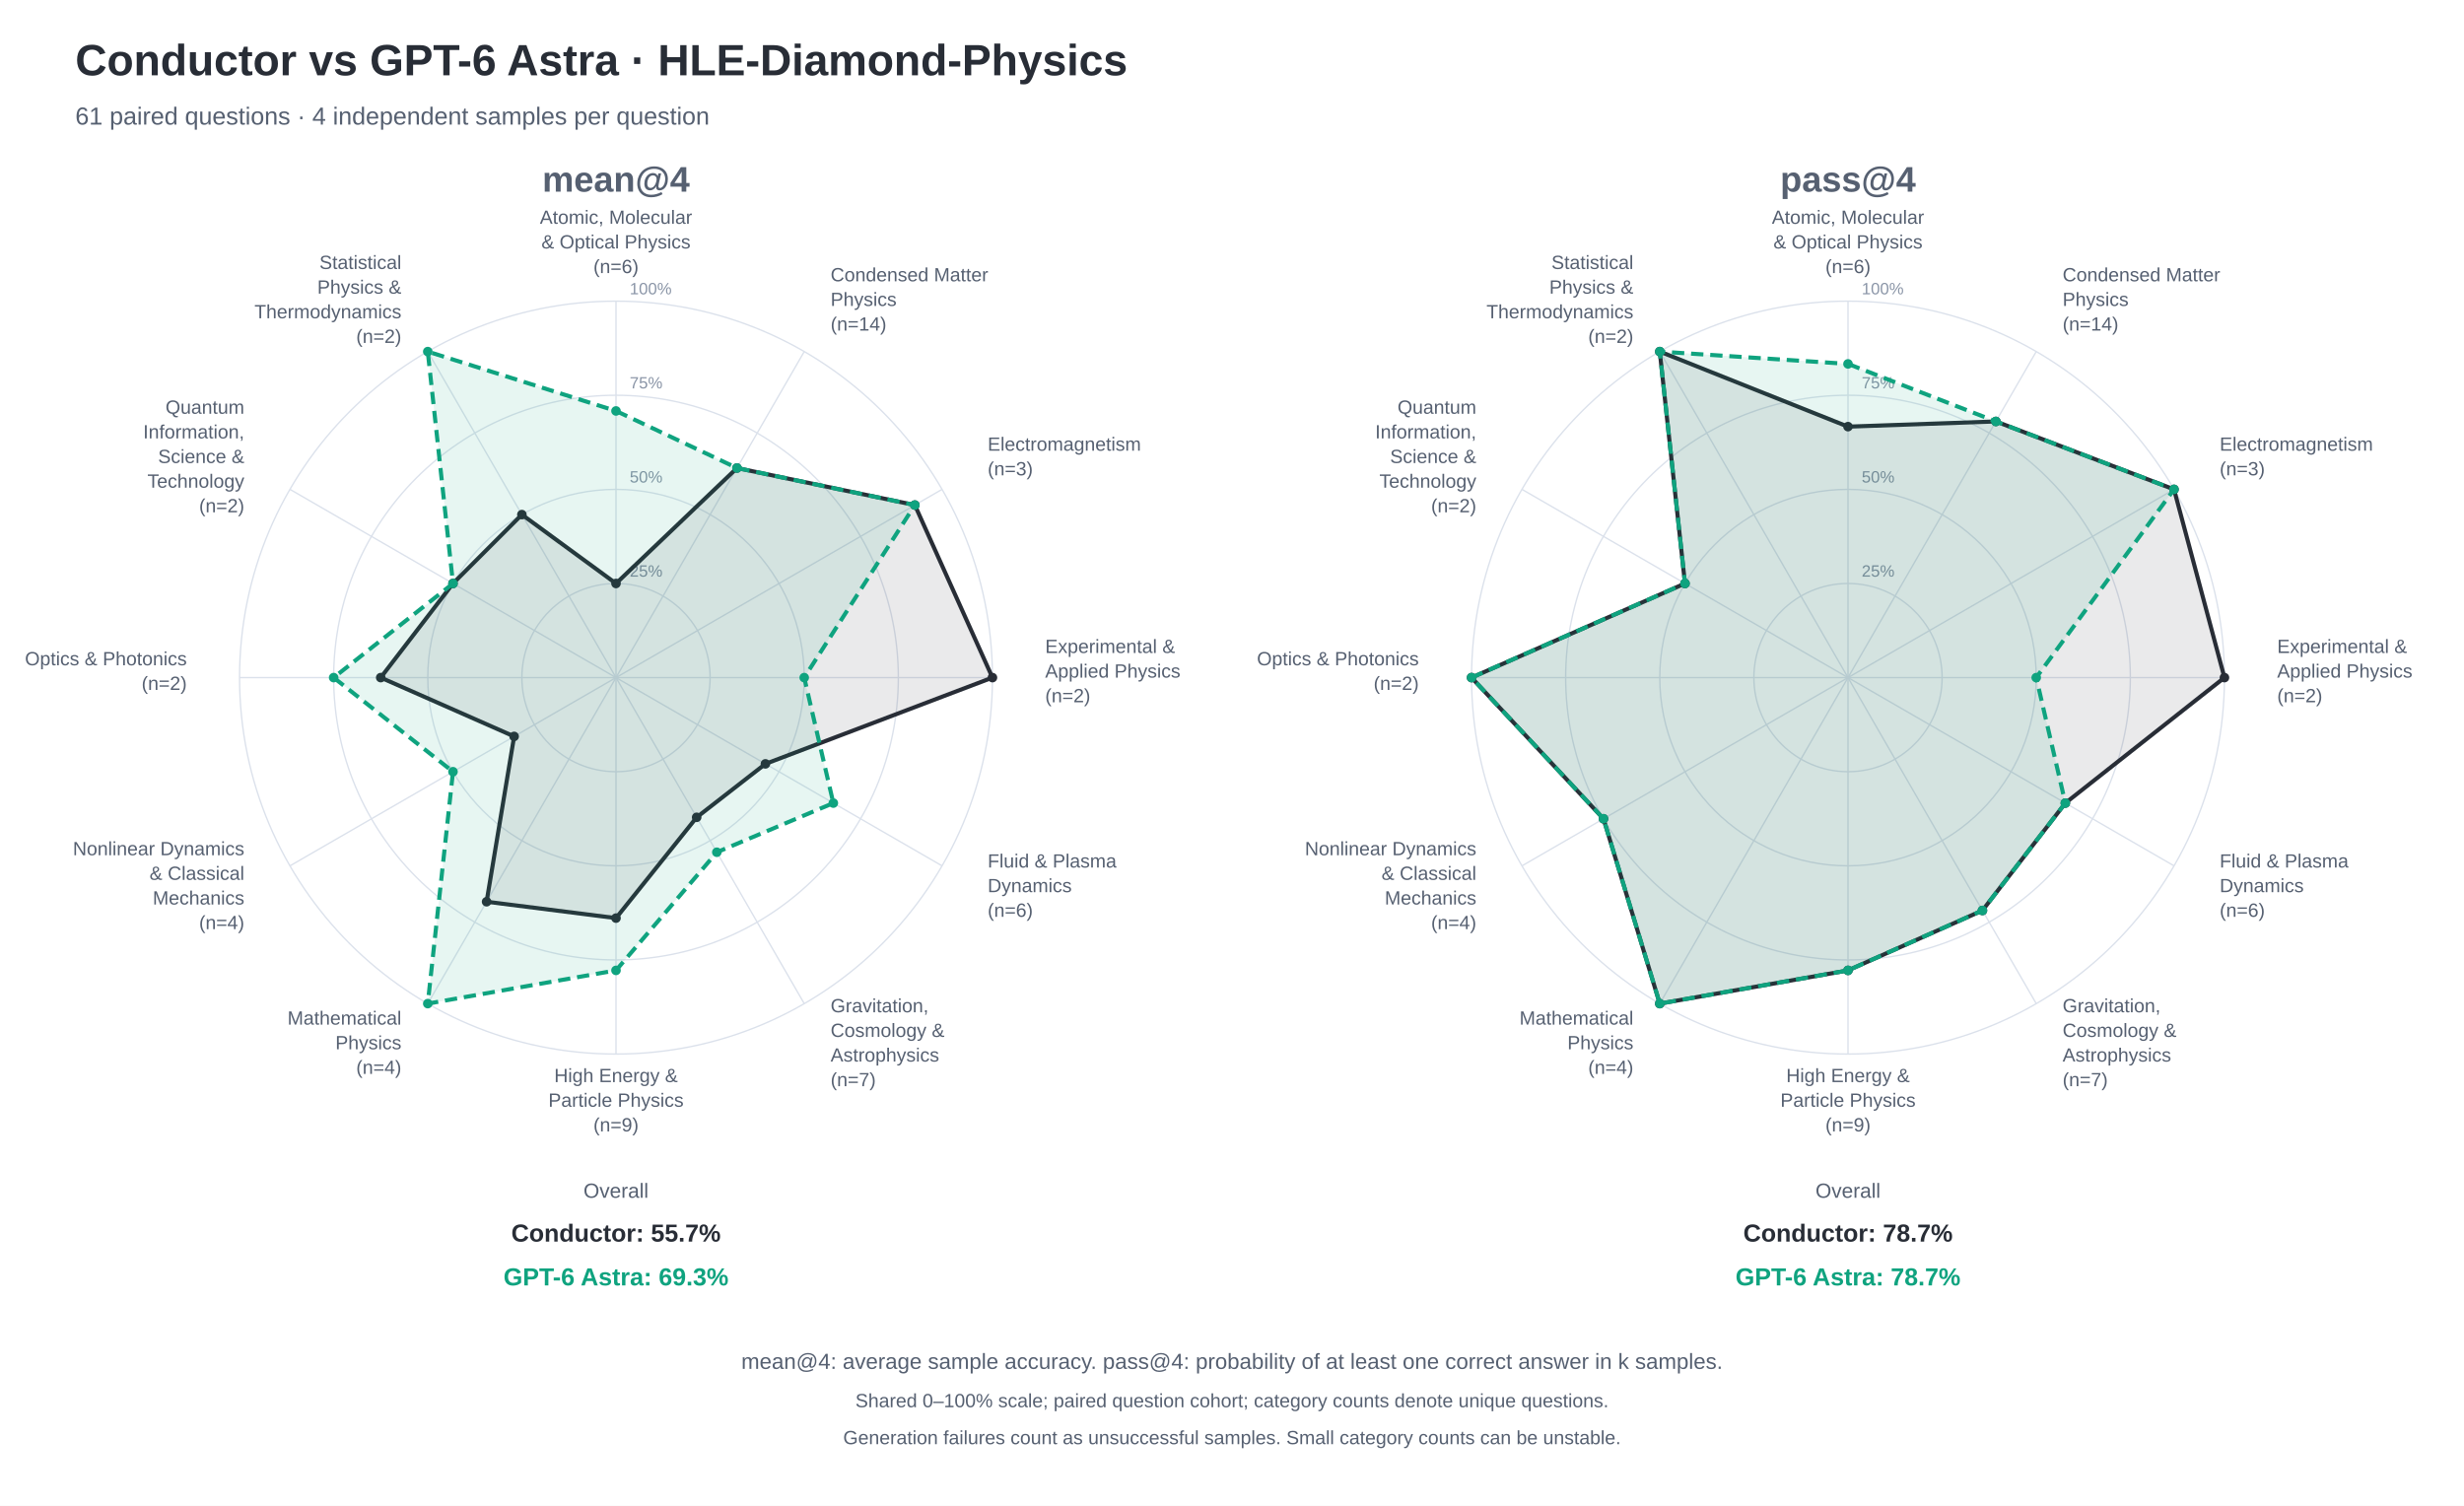
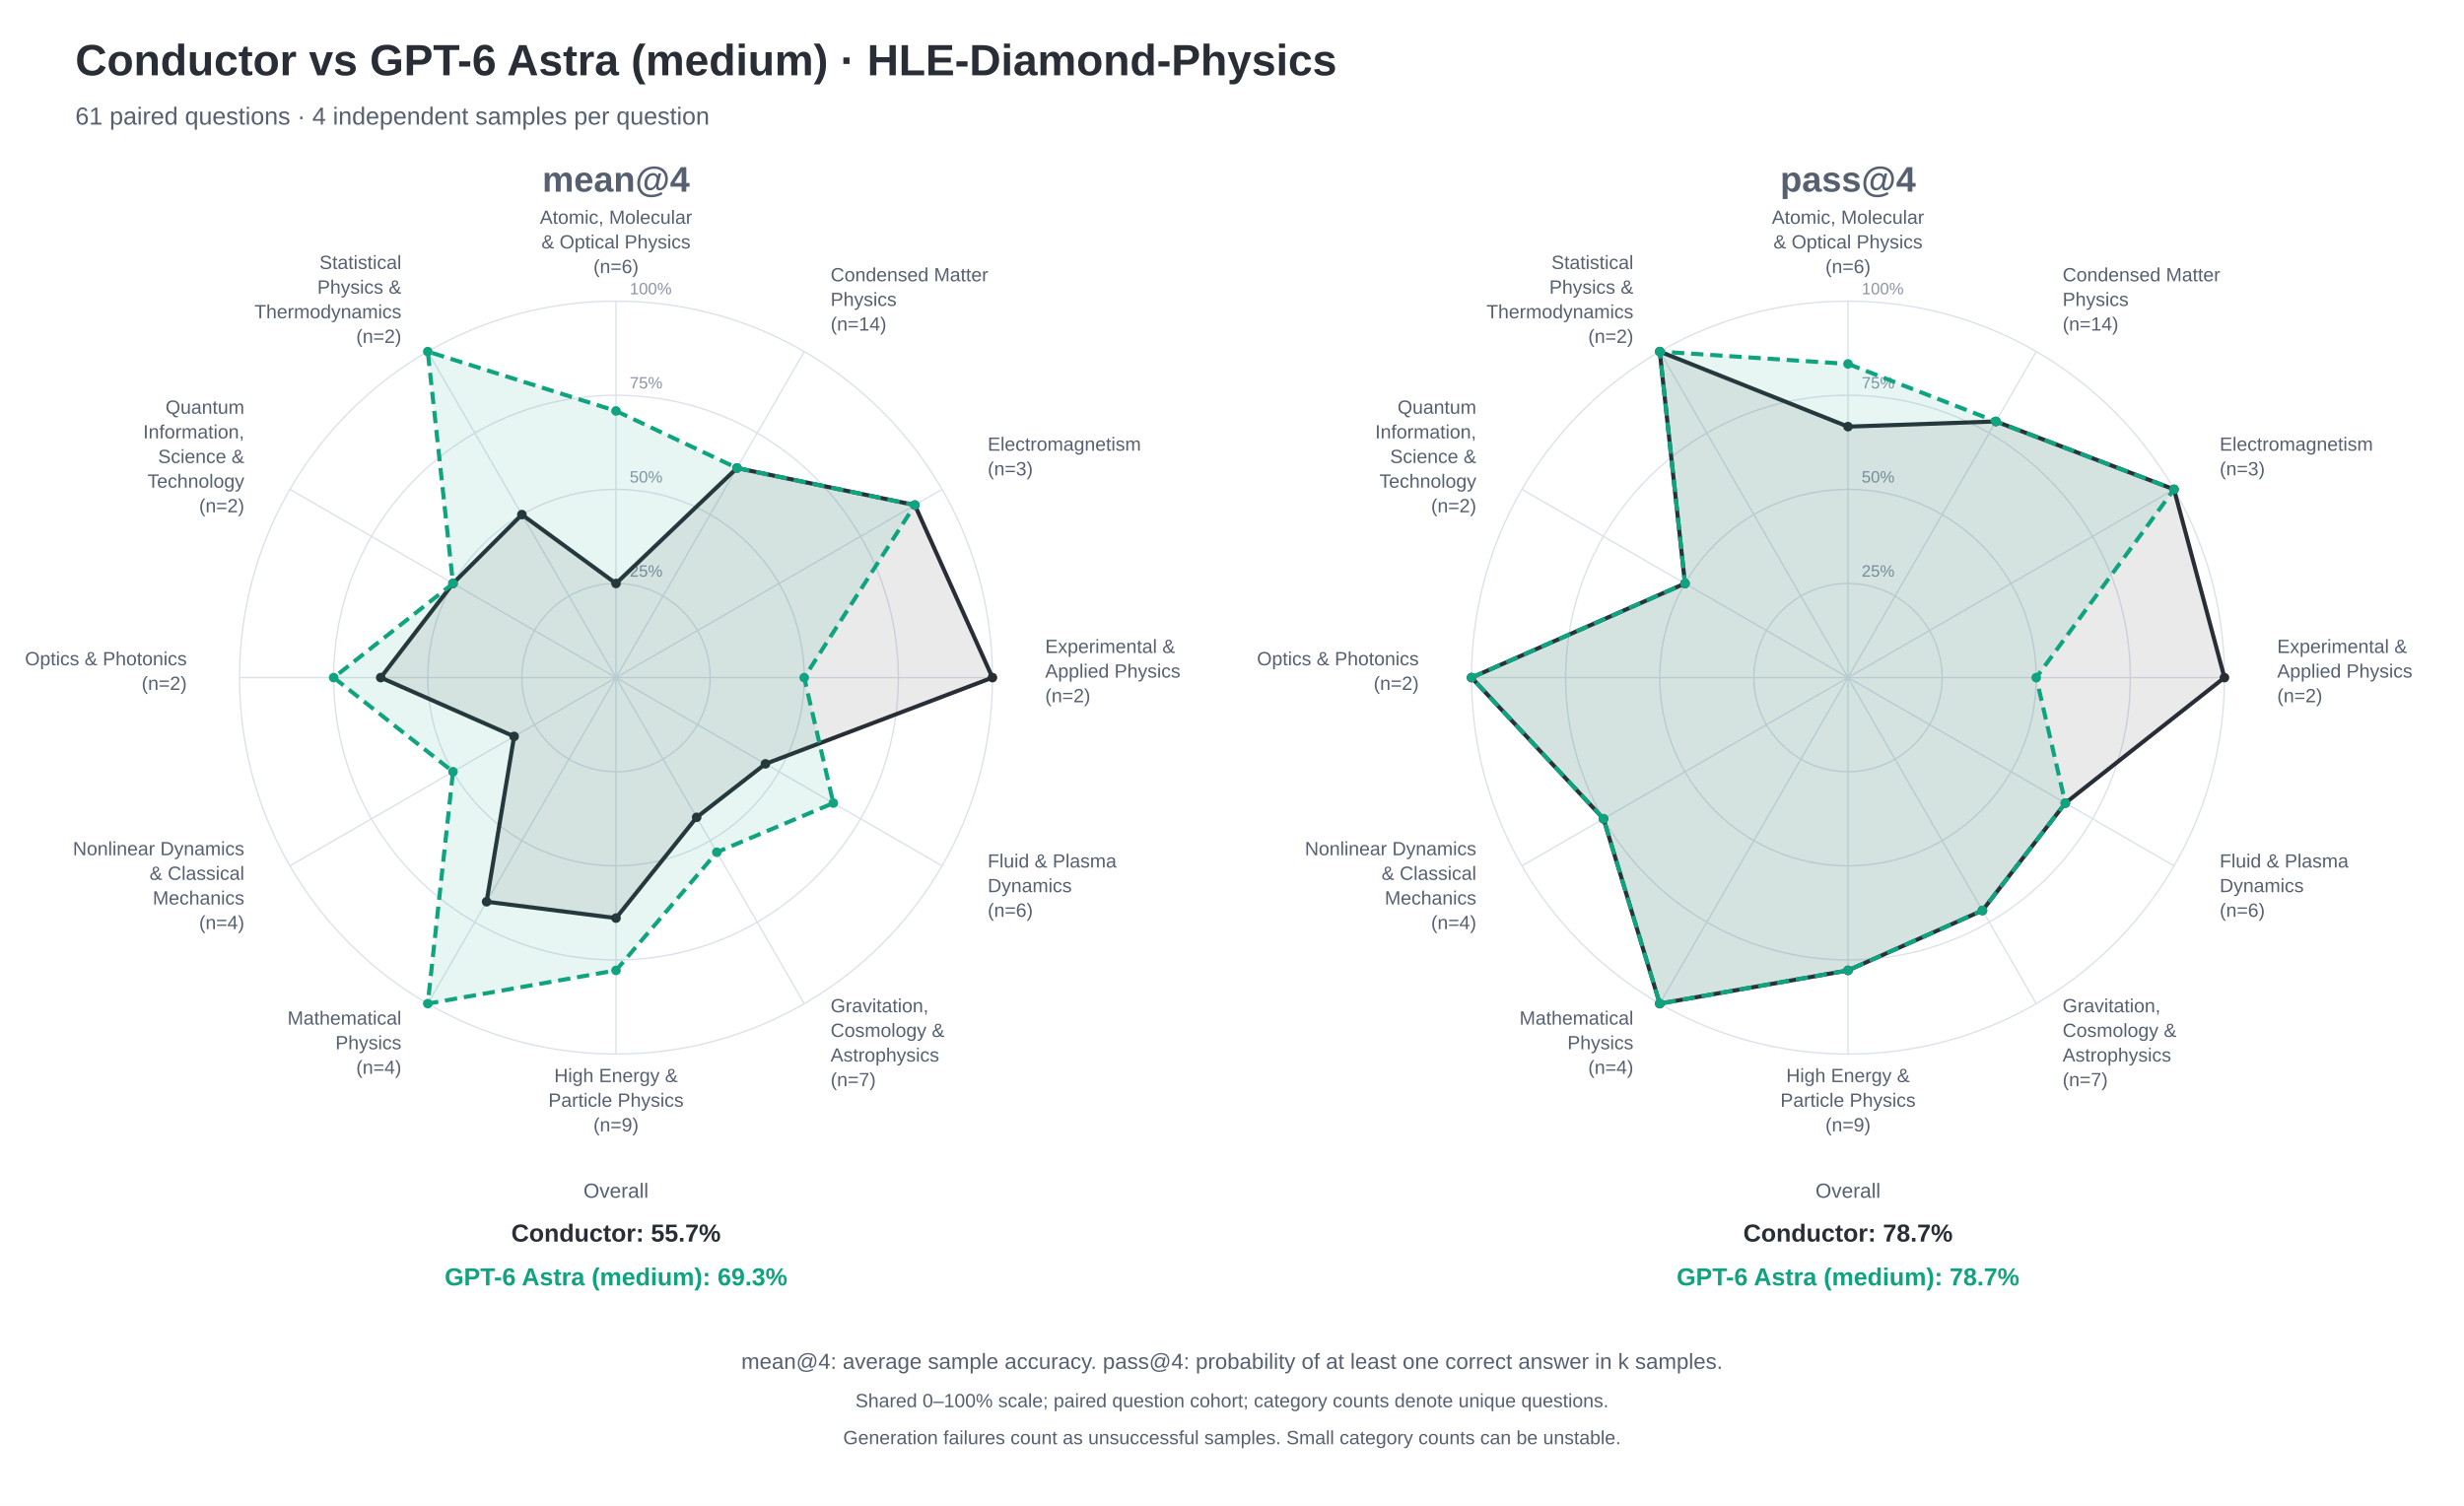
<svg xmlns="http://www.w3.org/2000/svg" width="1800" height="1100" viewBox="0 0 1800 1100" role="img">
  <rect width="1800" height="1100" fill="white" />
  <g font-family="Arial, sans-serif" fill="#282d36">
-     <text x="55" y="55" text-anchor="start" font-size="32" fill="#282d36" font-weight="bold">Conductor vs GPT-6 Astra · HLE-Diamond-Physics</text>
+     <text x="55" y="55" text-anchor="start" font-size="32" fill="#282d36" font-weight="bold">Conductor vs GPT-6 Astra (medium) · HLE-Diamond-Physics</text>
    <text x="55" y="91" text-anchor="start" font-size="18" fill="#566071" font-weight="normal">61 paired questions · 4 independent samples per question</text>
    <text x="450" y="140" text-anchor="middle" font-size="26" fill="#566071" font-weight="bold">mean@4</text>
    <circle cx="450" cy="495" r="68.75" fill="none" stroke="#dbe1eb" />
    <text x="460" y="421.25" text-anchor="start" font-size="12" fill="#8994a6" font-weight="normal">25%</text>
    <circle cx="450" cy="495" r="137.5" fill="none" stroke="#dbe1eb" />
    <text x="460" y="352.5" text-anchor="start" font-size="12" fill="#8994a6" font-weight="normal">50%</text>
    <circle cx="450" cy="495" r="206.25" fill="none" stroke="#dbe1eb" />
    <text x="460" y="283.75" text-anchor="start" font-size="12" fill="#8994a6" font-weight="normal">75%</text>
    <circle cx="450" cy="495" r="275" fill="none" stroke="#dbe1eb" />
    <text x="460" y="215" text-anchor="start" font-size="12" fill="#8994a6" font-weight="normal">100%</text>
    <path d="M 450 495 L 450.0 220.0" stroke="#dbe1eb" />
    <text x="450.0" y="163.5" text-anchor="middle" font-size="14" fill="#566071" font-weight="normal">Atomic, Molecular</text>
    <text x="450.0" y="181.5" text-anchor="middle" font-size="14" fill="#566071" font-weight="normal">&amp; Optical Physics</text>
    <text x="450.0" y="199.5" text-anchor="middle" font-size="14" fill="#566071" font-weight="normal">(n=6)</text>
    <path d="M 450 495 L 587.5 256.843" stroke="#dbe1eb" />
    <text x="606.75" y="205.501" text-anchor="start" font-size="14" fill="#566071" font-weight="normal">Condensed Matter</text>
    <text x="606.75" y="223.501" text-anchor="start" font-size="14" fill="#566071" font-weight="normal">Physics</text>
    <text x="606.75" y="241.501" text-anchor="start" font-size="14" fill="#566071" font-weight="normal">(n=14)</text>
    <path d="M 450 495 L 688.157 357.5" stroke="#dbe1eb" />
    <text x="721.499" y="329.25" text-anchor="start" font-size="14" fill="#566071" font-weight="normal">Electromagnetism</text>
    <text x="721.499" y="347.25" text-anchor="start" font-size="14" fill="#566071" font-weight="normal">(n=3)</text>
    <path d="M 450 495 L 725.0 495.0" stroke="#dbe1eb" />
    <text x="763.5" y="477.0" text-anchor="start" font-size="14" fill="#566071" font-weight="normal">Experimental &amp;</text>
    <text x="763.5" y="495.0" text-anchor="start" font-size="14" fill="#566071" font-weight="normal">Applied Physics</text>
    <text x="763.5" y="513.0" text-anchor="start" font-size="14" fill="#566071" font-weight="normal">(n=2)</text>
    <path d="M 450 495 L 688.157 632.5" stroke="#dbe1eb" />
    <text x="721.499" y="633.75" text-anchor="start" font-size="14" fill="#566071" font-weight="normal">Fluid &amp; Plasma</text>
    <text x="721.499" y="651.75" text-anchor="start" font-size="14" fill="#566071" font-weight="normal">Dynamics</text>
    <text x="721.499" y="669.75" text-anchor="start" font-size="14" fill="#566071" font-weight="normal">(n=6)</text>
    <path d="M 450 495 L 587.5 733.157" stroke="#dbe1eb" />
    <text x="606.75" y="739.499" text-anchor="start" font-size="14" fill="#566071" font-weight="normal">Gravitation,</text>
    <text x="606.75" y="757.499" text-anchor="start" font-size="14" fill="#566071" font-weight="normal">Cosmology &amp;</text>
    <text x="606.75" y="775.499" text-anchor="start" font-size="14" fill="#566071" font-weight="normal">Astrophysics</text>
    <text x="606.75" y="793.499" text-anchor="start" font-size="14" fill="#566071" font-weight="normal">(n=7)</text>
    <path d="M 450 495 L 450.0 770.0" stroke="#dbe1eb" />
    <text x="450.0" y="790.5" text-anchor="middle" font-size="14" fill="#566071" font-weight="normal">High Energy &amp;</text>
    <text x="450.0" y="808.5" text-anchor="middle" font-size="14" fill="#566071" font-weight="normal">Particle Physics</text>
    <text x="450.0" y="826.5" text-anchor="middle" font-size="14" fill="#566071" font-weight="normal">(n=9)</text>
    <path d="M 450 495 L 312.5 733.157" stroke="#dbe1eb" />
    <text x="293.25" y="748.499" text-anchor="end" font-size="14" fill="#566071" font-weight="normal">Mathematical</text>
    <text x="293.25" y="766.499" text-anchor="end" font-size="14" fill="#566071" font-weight="normal">Physics</text>
    <text x="293.25" y="784.499" text-anchor="end" font-size="14" fill="#566071" font-weight="normal">(n=4)</text>
    <path d="M 450 495 L 211.843 632.5" stroke="#dbe1eb" />
    <text x="178.501" y="624.75" text-anchor="end" font-size="14" fill="#566071" font-weight="normal">Nonlinear Dynamics</text>
    <text x="178.501" y="642.75" text-anchor="end" font-size="14" fill="#566071" font-weight="normal">&amp; Classical</text>
    <text x="178.501" y="660.75" text-anchor="end" font-size="14" fill="#566071" font-weight="normal">Mechanics</text>
    <text x="178.501" y="678.75" text-anchor="end" font-size="14" fill="#566071" font-weight="normal">(n=4)</text>
    <path d="M 450 495 L 175.0 495" stroke="#dbe1eb" />
    <text x="136.5" y="486" text-anchor="end" font-size="14" fill="#566071" font-weight="normal">Optics &amp; Photonics</text>
    <text x="136.5" y="504" text-anchor="end" font-size="14" fill="#566071" font-weight="normal">(n=2)</text>
    <path d="M 450 495 L 211.843 357.5" stroke="#dbe1eb" />
    <text x="178.501" y="302.25" text-anchor="end" font-size="14" fill="#566071" font-weight="normal">Quantum</text>
    <text x="178.501" y="320.25" text-anchor="end" font-size="14" fill="#566071" font-weight="normal">Information,</text>
    <text x="178.501" y="338.25" text-anchor="end" font-size="14" fill="#566071" font-weight="normal">Science &amp;</text>
    <text x="178.501" y="356.25" text-anchor="end" font-size="14" fill="#566071" font-weight="normal">Technology</text>
    <text x="178.501" y="374.25" text-anchor="end" font-size="14" fill="#566071" font-weight="normal">(n=2)</text>
    <path d="M 450 495 L 312.5 256.843" stroke="#dbe1eb" />
    <text x="293.25" y="196.501" text-anchor="end" font-size="14" fill="#566071" font-weight="normal">Statistical</text>
    <text x="293.25" y="214.501" text-anchor="end" font-size="14" fill="#566071" font-weight="normal">Physics &amp;</text>
    <text x="293.25" y="232.501" text-anchor="end" font-size="14" fill="#566071" font-weight="normal">Thermodynamics</text>
    <text x="293.25" y="250.501" text-anchor="end" font-size="14" fill="#566071" font-weight="normal">(n=2)</text>
    <polygon points="450.00,426.25 538.39,341.90 668.31,368.96 725.00,495.00 559.16,558.02 508.93,597.07 450.00,670.69 355.47,658.73 375.58,537.97 278.12,495.00 330.92,426.25 381.25,375.92" fill="#282d36" fill-opacity="0.10" stroke="#282d36" stroke-width="3" />
    <circle cx="450.0" cy="426.25" r="3.5" fill="#282d36" />
    <circle cx="538.393" cy="341.899" r="3.5" fill="#282d36" />
    <circle cx="668.311" cy="368.958" r="3.5" fill="#282d36" />
    <circle cx="725.0" cy="495.0" r="3.5" fill="#282d36" />
    <circle cx="559.155" cy="558.021" r="3.5" fill="#282d36" />
    <circle cx="508.929" cy="597.067" r="3.5" fill="#282d36" />
    <circle cx="450.0" cy="670.694" r="3.5" fill="#282d36" />
    <circle cx="355.469" cy="658.733" r="3.5" fill="#282d36" />
    <circle cx="375.576" cy="537.969" r="3.5" fill="#282d36" />
    <circle cx="278.125" cy="495.0" r="3.5" fill="#282d36" />
    <circle cx="330.922" cy="426.25" r="3.5" fill="#282d36" />
    <circle cx="381.25" cy="375.922" r="3.5" fill="#282d36" />
    <text x="450" y="907" text-anchor="middle" font-size="18" fill="#282d36" font-weight="bold">Conductor: 55.7%</text>
    <polygon points="450.00,300.21 538.39,341.90 668.31,368.96 587.50,495.00 608.77,586.67 523.66,622.58 450.00,708.89 312.50,733.16 330.92,563.75 243.75,495.00 330.92,426.25 312.50,256.84" fill="#0fa37f" fill-opacity="0.10" stroke="#0fa37f" stroke-width="3" stroke-dasharray="9 5" />
    <circle cx="450.0" cy="300.208" r="3.5" fill="#0fa37f" />
    <circle cx="538.393" cy="341.899" r="3.5" fill="#0fa37f" />
    <circle cx="668.311" cy="368.958" r="3.5" fill="#0fa37f" />
    <circle cx="587.5" cy="495.0" r="3.5" fill="#0fa37f" />
    <circle cx="608.771" cy="586.667" r="3.5" fill="#0fa37f" />
    <circle cx="523.661" cy="622.584" r="3.5" fill="#0fa37f" />
    <circle cx="450.0" cy="708.889" r="3.5" fill="#0fa37f" />
    <circle cx="312.5" cy="733.157" r="3.5" fill="#0fa37f" />
    <circle cx="330.922" cy="563.75" r="3.5" fill="#0fa37f" />
    <circle cx="243.75" cy="495.0" r="3.5" fill="#0fa37f" />
    <circle cx="330.922" cy="426.25" r="3.5" fill="#0fa37f" />
    <circle cx="312.5" cy="256.843" r="3.5" fill="#0fa37f" />
-     <text x="450" y="939" text-anchor="middle" font-size="18" fill="#0fa37f" font-weight="bold">GPT-6 Astra: 69.3%</text>
+     <text x="450" y="939" text-anchor="middle" font-size="18" fill="#0fa37f" font-weight="bold">GPT-6 Astra (medium): 69.3%</text>
    <text x="450" y="875" text-anchor="middle" font-size="15" fill="#566071" font-weight="normal">Overall</text>
    <text x="1350" y="140" text-anchor="middle" font-size="26" fill="#566071" font-weight="bold">pass@4</text>
    <circle cx="1350" cy="495" r="68.75" fill="none" stroke="#dbe1eb" />
    <text x="1360" y="421.25" text-anchor="start" font-size="12" fill="#8994a6" font-weight="normal">25%</text>
    <circle cx="1350" cy="495" r="137.5" fill="none" stroke="#dbe1eb" />
    <text x="1360" y="352.5" text-anchor="start" font-size="12" fill="#8994a6" font-weight="normal">50%</text>
    <circle cx="1350" cy="495" r="206.25" fill="none" stroke="#dbe1eb" />
    <text x="1360" y="283.75" text-anchor="start" font-size="12" fill="#8994a6" font-weight="normal">75%</text>
    <circle cx="1350" cy="495" r="275" fill="none" stroke="#dbe1eb" />
    <text x="1360" y="215" text-anchor="start" font-size="12" fill="#8994a6" font-weight="normal">100%</text>
    <path d="M 1350 495 L 1350.0 220.0" stroke="#dbe1eb" />
    <text x="1350.0" y="163.5" text-anchor="middle" font-size="14" fill="#566071" font-weight="normal">Atomic, Molecular</text>
    <text x="1350.0" y="181.5" text-anchor="middle" font-size="14" fill="#566071" font-weight="normal">&amp; Optical Physics</text>
    <text x="1350.0" y="199.5" text-anchor="middle" font-size="14" fill="#566071" font-weight="normal">(n=6)</text>
    <path d="M 1350 495 L 1487.5 256.843" stroke="#dbe1eb" />
    <text x="1506.75" y="205.501" text-anchor="start" font-size="14" fill="#566071" font-weight="normal">Condensed Matter</text>
    <text x="1506.75" y="223.501" text-anchor="start" font-size="14" fill="#566071" font-weight="normal">Physics</text>
    <text x="1506.75" y="241.501" text-anchor="start" font-size="14" fill="#566071" font-weight="normal">(n=14)</text>
    <path d="M 1350 495 L 1588.157 357.5" stroke="#dbe1eb" />
    <text x="1621.499" y="329.25" text-anchor="start" font-size="14" fill="#566071" font-weight="normal">Electromagnetism</text>
    <text x="1621.499" y="347.25" text-anchor="start" font-size="14" fill="#566071" font-weight="normal">(n=3)</text>
    <path d="M 1350 495 L 1625.0 495.0" stroke="#dbe1eb" />
    <text x="1663.5" y="477.0" text-anchor="start" font-size="14" fill="#566071" font-weight="normal">Experimental &amp;</text>
    <text x="1663.5" y="495.0" text-anchor="start" font-size="14" fill="#566071" font-weight="normal">Applied Physics</text>
    <text x="1663.5" y="513.0" text-anchor="start" font-size="14" fill="#566071" font-weight="normal">(n=2)</text>
    <path d="M 1350 495 L 1588.157 632.5" stroke="#dbe1eb" />
    <text x="1621.499" y="633.75" text-anchor="start" font-size="14" fill="#566071" font-weight="normal">Fluid &amp; Plasma</text>
    <text x="1621.499" y="651.75" text-anchor="start" font-size="14" fill="#566071" font-weight="normal">Dynamics</text>
    <text x="1621.499" y="669.75" text-anchor="start" font-size="14" fill="#566071" font-weight="normal">(n=6)</text>
    <path d="M 1350 495 L 1487.5 733.157" stroke="#dbe1eb" />
    <text x="1506.75" y="739.499" text-anchor="start" font-size="14" fill="#566071" font-weight="normal">Gravitation,</text>
    <text x="1506.75" y="757.499" text-anchor="start" font-size="14" fill="#566071" font-weight="normal">Cosmology &amp;</text>
    <text x="1506.75" y="775.499" text-anchor="start" font-size="14" fill="#566071" font-weight="normal">Astrophysics</text>
    <text x="1506.75" y="793.499" text-anchor="start" font-size="14" fill="#566071" font-weight="normal">(n=7)</text>
    <path d="M 1350 495 L 1350.0 770.0" stroke="#dbe1eb" />
    <text x="1350.0" y="790.5" text-anchor="middle" font-size="14" fill="#566071" font-weight="normal">High Energy &amp;</text>
    <text x="1350.0" y="808.5" text-anchor="middle" font-size="14" fill="#566071" font-weight="normal">Particle Physics</text>
    <text x="1350.0" y="826.5" text-anchor="middle" font-size="14" fill="#566071" font-weight="normal">(n=9)</text>
    <path d="M 1350 495 L 1212.5 733.157" stroke="#dbe1eb" />
    <text x="1193.25" y="748.499" text-anchor="end" font-size="14" fill="#566071" font-weight="normal">Mathematical</text>
    <text x="1193.25" y="766.499" text-anchor="end" font-size="14" fill="#566071" font-weight="normal">Physics</text>
    <text x="1193.25" y="784.499" text-anchor="end" font-size="14" fill="#566071" font-weight="normal">(n=4)</text>
    <path d="M 1350 495 L 1111.843 632.5" stroke="#dbe1eb" />
    <text x="1078.501" y="624.75" text-anchor="end" font-size="14" fill="#566071" font-weight="normal">Nonlinear Dynamics</text>
    <text x="1078.501" y="642.75" text-anchor="end" font-size="14" fill="#566071" font-weight="normal">&amp; Classical</text>
    <text x="1078.501" y="660.75" text-anchor="end" font-size="14" fill="#566071" font-weight="normal">Mechanics</text>
    <text x="1078.501" y="678.75" text-anchor="end" font-size="14" fill="#566071" font-weight="normal">(n=4)</text>
    <path d="M 1350 495 L 1075.0 495" stroke="#dbe1eb" />
    <text x="1036.5" y="486" text-anchor="end" font-size="14" fill="#566071" font-weight="normal">Optics &amp; Photonics</text>
    <text x="1036.5" y="504" text-anchor="end" font-size="14" fill="#566071" font-weight="normal">(n=2)</text>
    <path d="M 1350 495 L 1111.843 357.5" stroke="#dbe1eb" />
    <text x="1078.501" y="302.25" text-anchor="end" font-size="14" fill="#566071" font-weight="normal">Quantum</text>
    <text x="1078.501" y="320.25" text-anchor="end" font-size="14" fill="#566071" font-weight="normal">Information,</text>
    <text x="1078.501" y="338.25" text-anchor="end" font-size="14" fill="#566071" font-weight="normal">Science &amp;</text>
    <text x="1078.501" y="356.25" text-anchor="end" font-size="14" fill="#566071" font-weight="normal">Technology</text>
    <text x="1078.501" y="374.25" text-anchor="end" font-size="14" fill="#566071" font-weight="normal">(n=2)</text>
    <path d="M 1350 495 L 1212.5 256.843" stroke="#dbe1eb" />
    <text x="1193.25" y="196.501" text-anchor="end" font-size="14" fill="#566071" font-weight="normal">Statistical</text>
    <text x="1193.25" y="214.501" text-anchor="end" font-size="14" fill="#566071" font-weight="normal">Physics &amp;</text>
    <text x="1193.25" y="232.501" text-anchor="end" font-size="14" fill="#566071" font-weight="normal">Thermodynamics</text>
    <text x="1193.25" y="250.501" text-anchor="end" font-size="14" fill="#566071" font-weight="normal">(n=2)</text>
    <polygon points="1350.00,311.67 1458.04,307.88 1588.16,357.50 1625.00,495.00 1508.77,586.67 1448.21,665.11 1350.00,708.89 1212.50,733.16 1171.38,598.13 1075.00,495.00 1230.92,426.25 1212.50,256.84" fill="#282d36" fill-opacity="0.10" stroke="#282d36" stroke-width="3" />
    <circle cx="1350.0" cy="311.667" r="3.5" fill="#282d36" />
    <circle cx="1458.036" cy="307.877" r="3.5" fill="#282d36" />
    <circle cx="1588.157" cy="357.5" r="3.5" fill="#282d36" />
    <circle cx="1625.0" cy="495.0" r="3.5" fill="#282d36" />
    <circle cx="1508.771" cy="586.667" r="3.5" fill="#282d36" />
    <circle cx="1448.214" cy="665.112" r="3.5" fill="#282d36" />
    <circle cx="1350.0" cy="708.889" r="3.5" fill="#282d36" />
    <circle cx="1212.5" cy="733.157" r="3.5" fill="#282d36" />
    <circle cx="1171.382" cy="598.125" r="3.5" fill="#282d36" />
    <circle cx="1075.0" cy="495" r="3.5" fill="#282d36" />
    <circle cx="1230.922" cy="426.25" r="3.5" fill="#282d36" />
    <circle cx="1212.5" cy="256.843" r="3.5" fill="#282d36" />
    <text x="1350" y="907" text-anchor="middle" font-size="18" fill="#282d36" font-weight="bold">Conductor: 78.7%</text>
    <polygon points="1350.00,265.83 1458.04,307.88 1588.16,357.50 1487.50,495.00 1508.77,586.67 1448.21,665.11 1350.00,708.89 1212.50,733.16 1171.38,598.13 1075.00,495.00 1230.92,426.25 1212.50,256.84" fill="#0fa37f" fill-opacity="0.10" stroke="#0fa37f" stroke-width="3" stroke-dasharray="9 5" />
    <circle cx="1350.0" cy="265.833" r="3.5" fill="#0fa37f" />
    <circle cx="1458.036" cy="307.877" r="3.5" fill="#0fa37f" />
    <circle cx="1588.157" cy="357.5" r="3.5" fill="#0fa37f" />
    <circle cx="1487.5" cy="495.0" r="3.5" fill="#0fa37f" />
    <circle cx="1508.771" cy="586.667" r="3.5" fill="#0fa37f" />
    <circle cx="1448.214" cy="665.112" r="3.5" fill="#0fa37f" />
    <circle cx="1350.0" cy="708.889" r="3.5" fill="#0fa37f" />
    <circle cx="1212.5" cy="733.157" r="3.5" fill="#0fa37f" />
    <circle cx="1171.382" cy="598.125" r="3.5" fill="#0fa37f" />
    <circle cx="1075.0" cy="495" r="3.5" fill="#0fa37f" />
    <circle cx="1230.922" cy="426.25" r="3.5" fill="#0fa37f" />
    <circle cx="1212.5" cy="256.843" r="3.5" fill="#0fa37f" />
-     <text x="1350" y="939" text-anchor="middle" font-size="18" fill="#0fa37f" font-weight="bold">GPT-6 Astra: 78.7%</text>
+     <text x="1350" y="939" text-anchor="middle" font-size="18" fill="#0fa37f" font-weight="bold">GPT-6 Astra (medium): 78.7%</text>
    <text x="1350" y="875" text-anchor="middle" font-size="15" fill="#566071" font-weight="normal">Overall</text>
    <text x="900" y="1000" text-anchor="middle" font-size="16" fill="#566071" font-weight="normal">mean@4: average sample accuracy. pass@4: probability of at least one correct answer in k samples.</text>
    <text x="900" y="1028" text-anchor="middle" font-size="14" fill="#566071" font-weight="normal">Shared 0–100% scale; paired question cohort; category counts denote unique questions.</text>
    <text x="900" y="1055" text-anchor="middle" font-size="14" fill="#566071" font-weight="normal">Generation failures count as unsuccessful samples. Small category counts can be unstable.</text>
  </g>
</svg>
